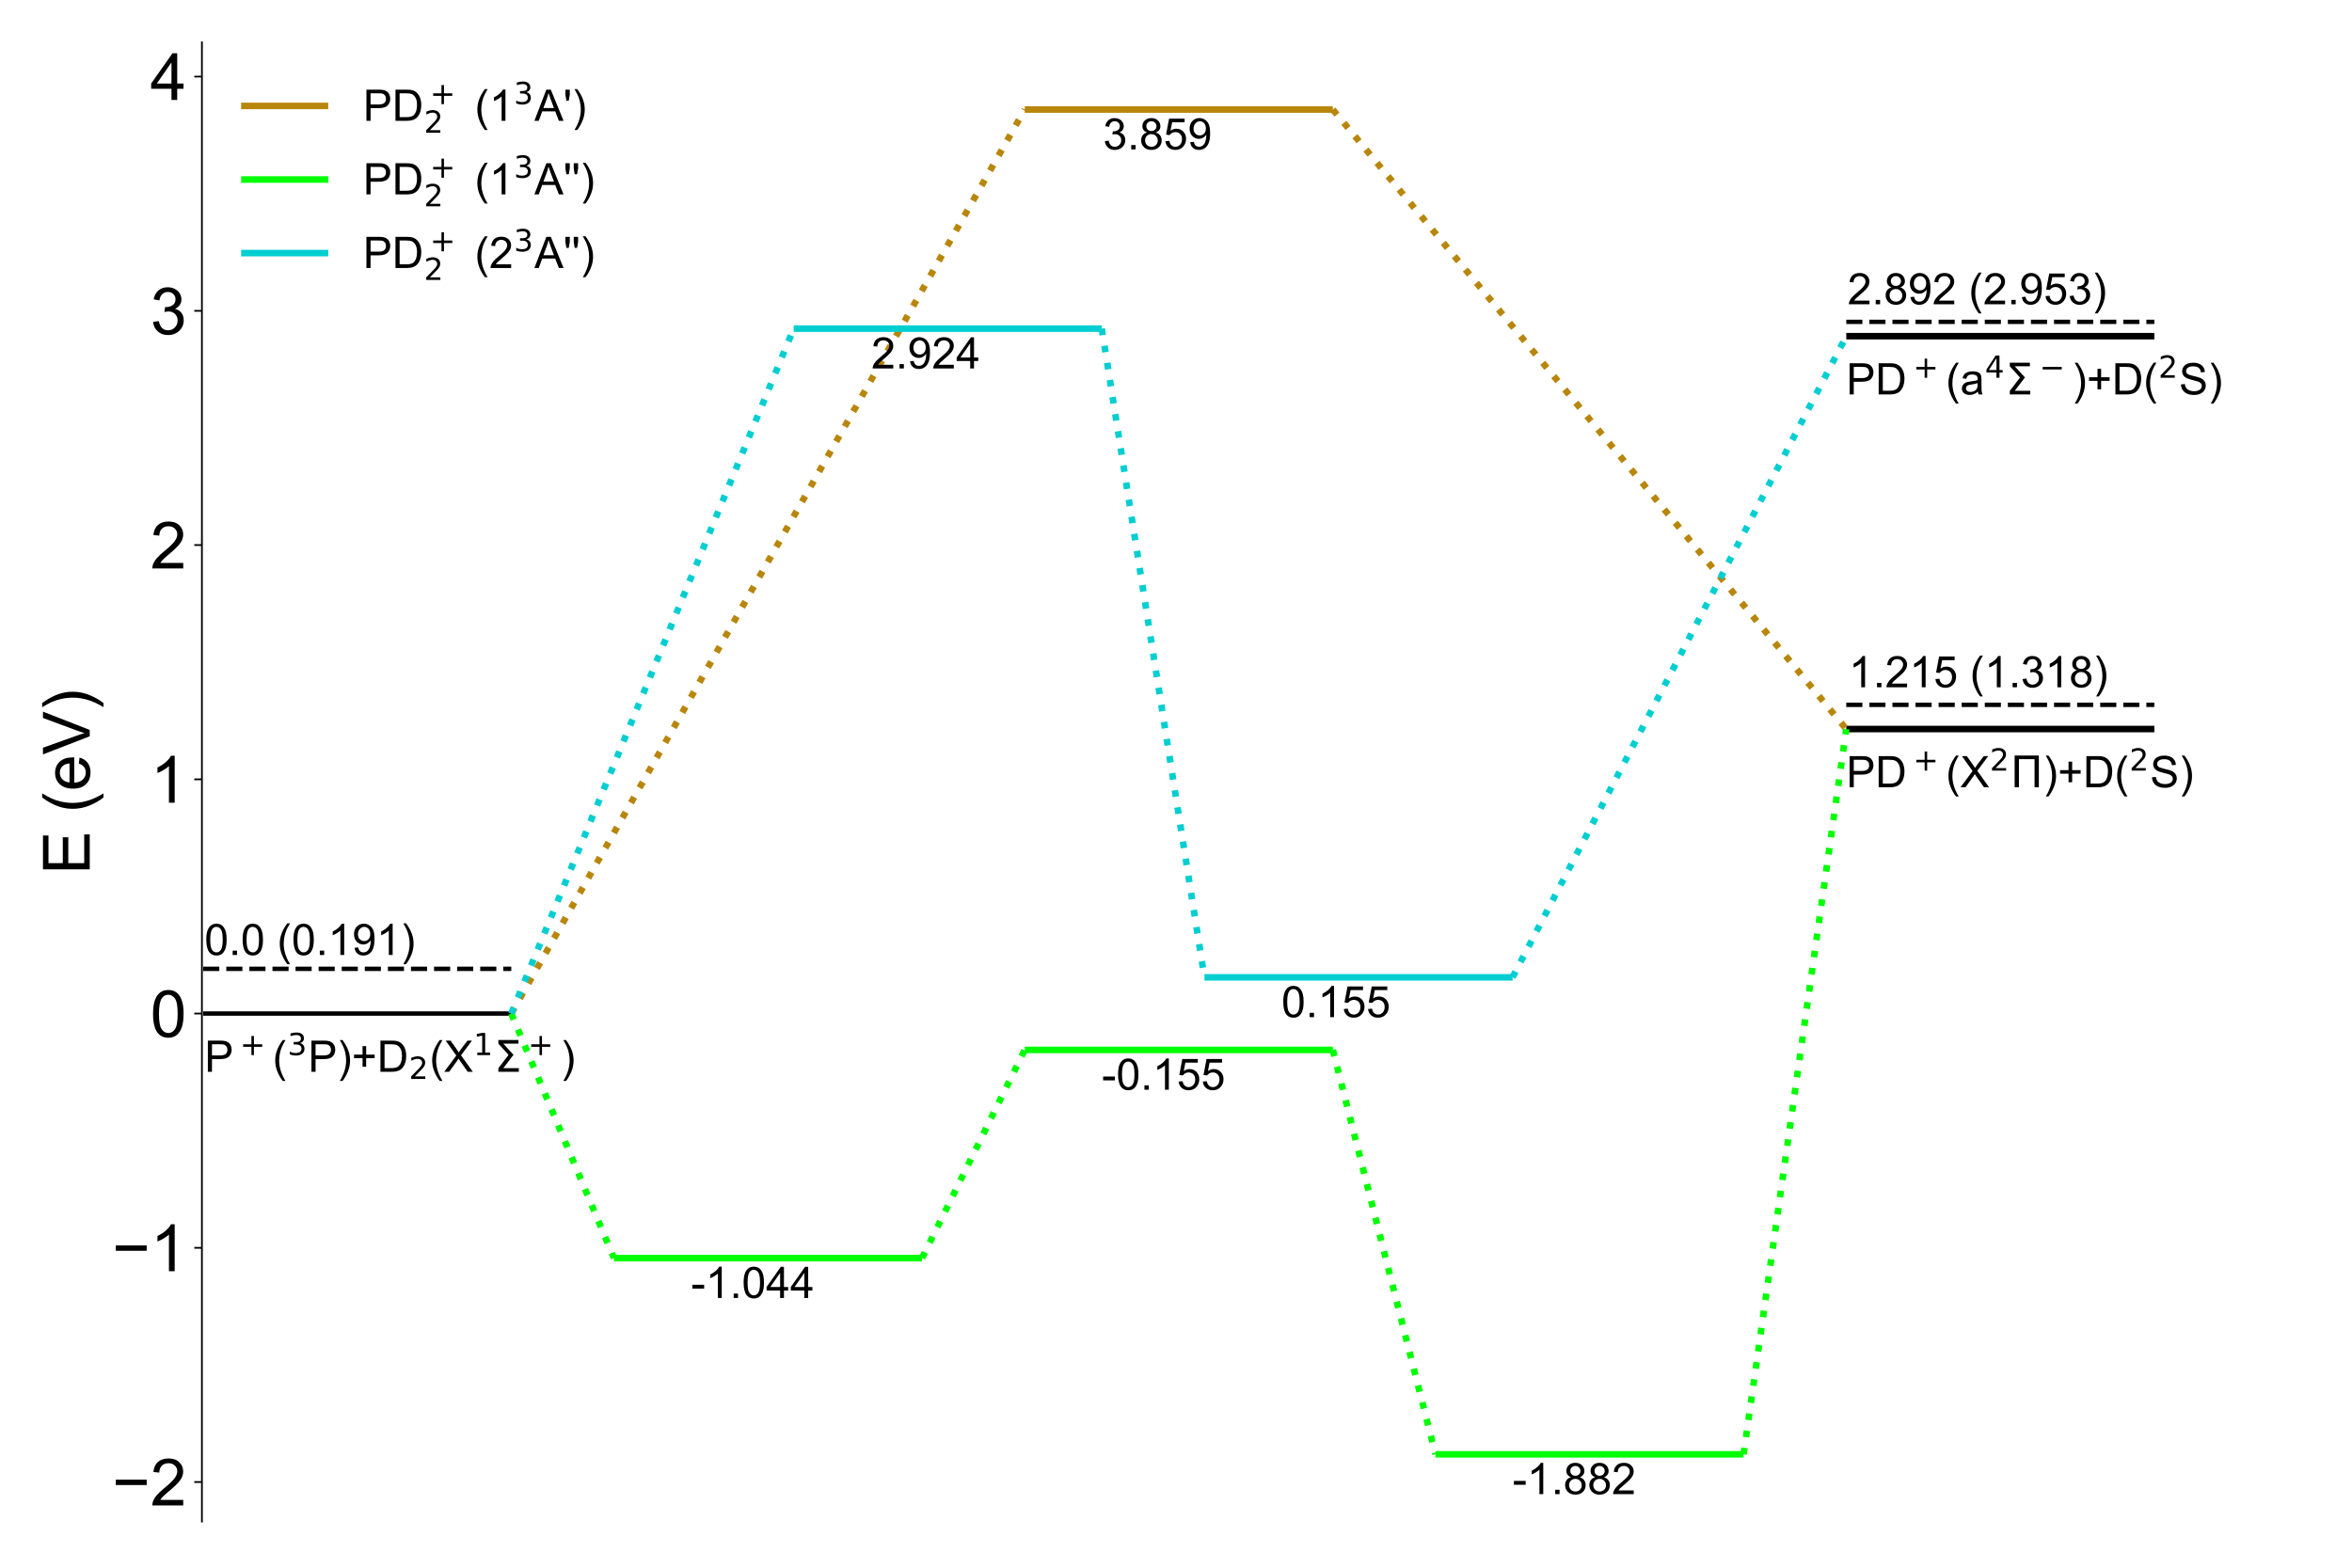
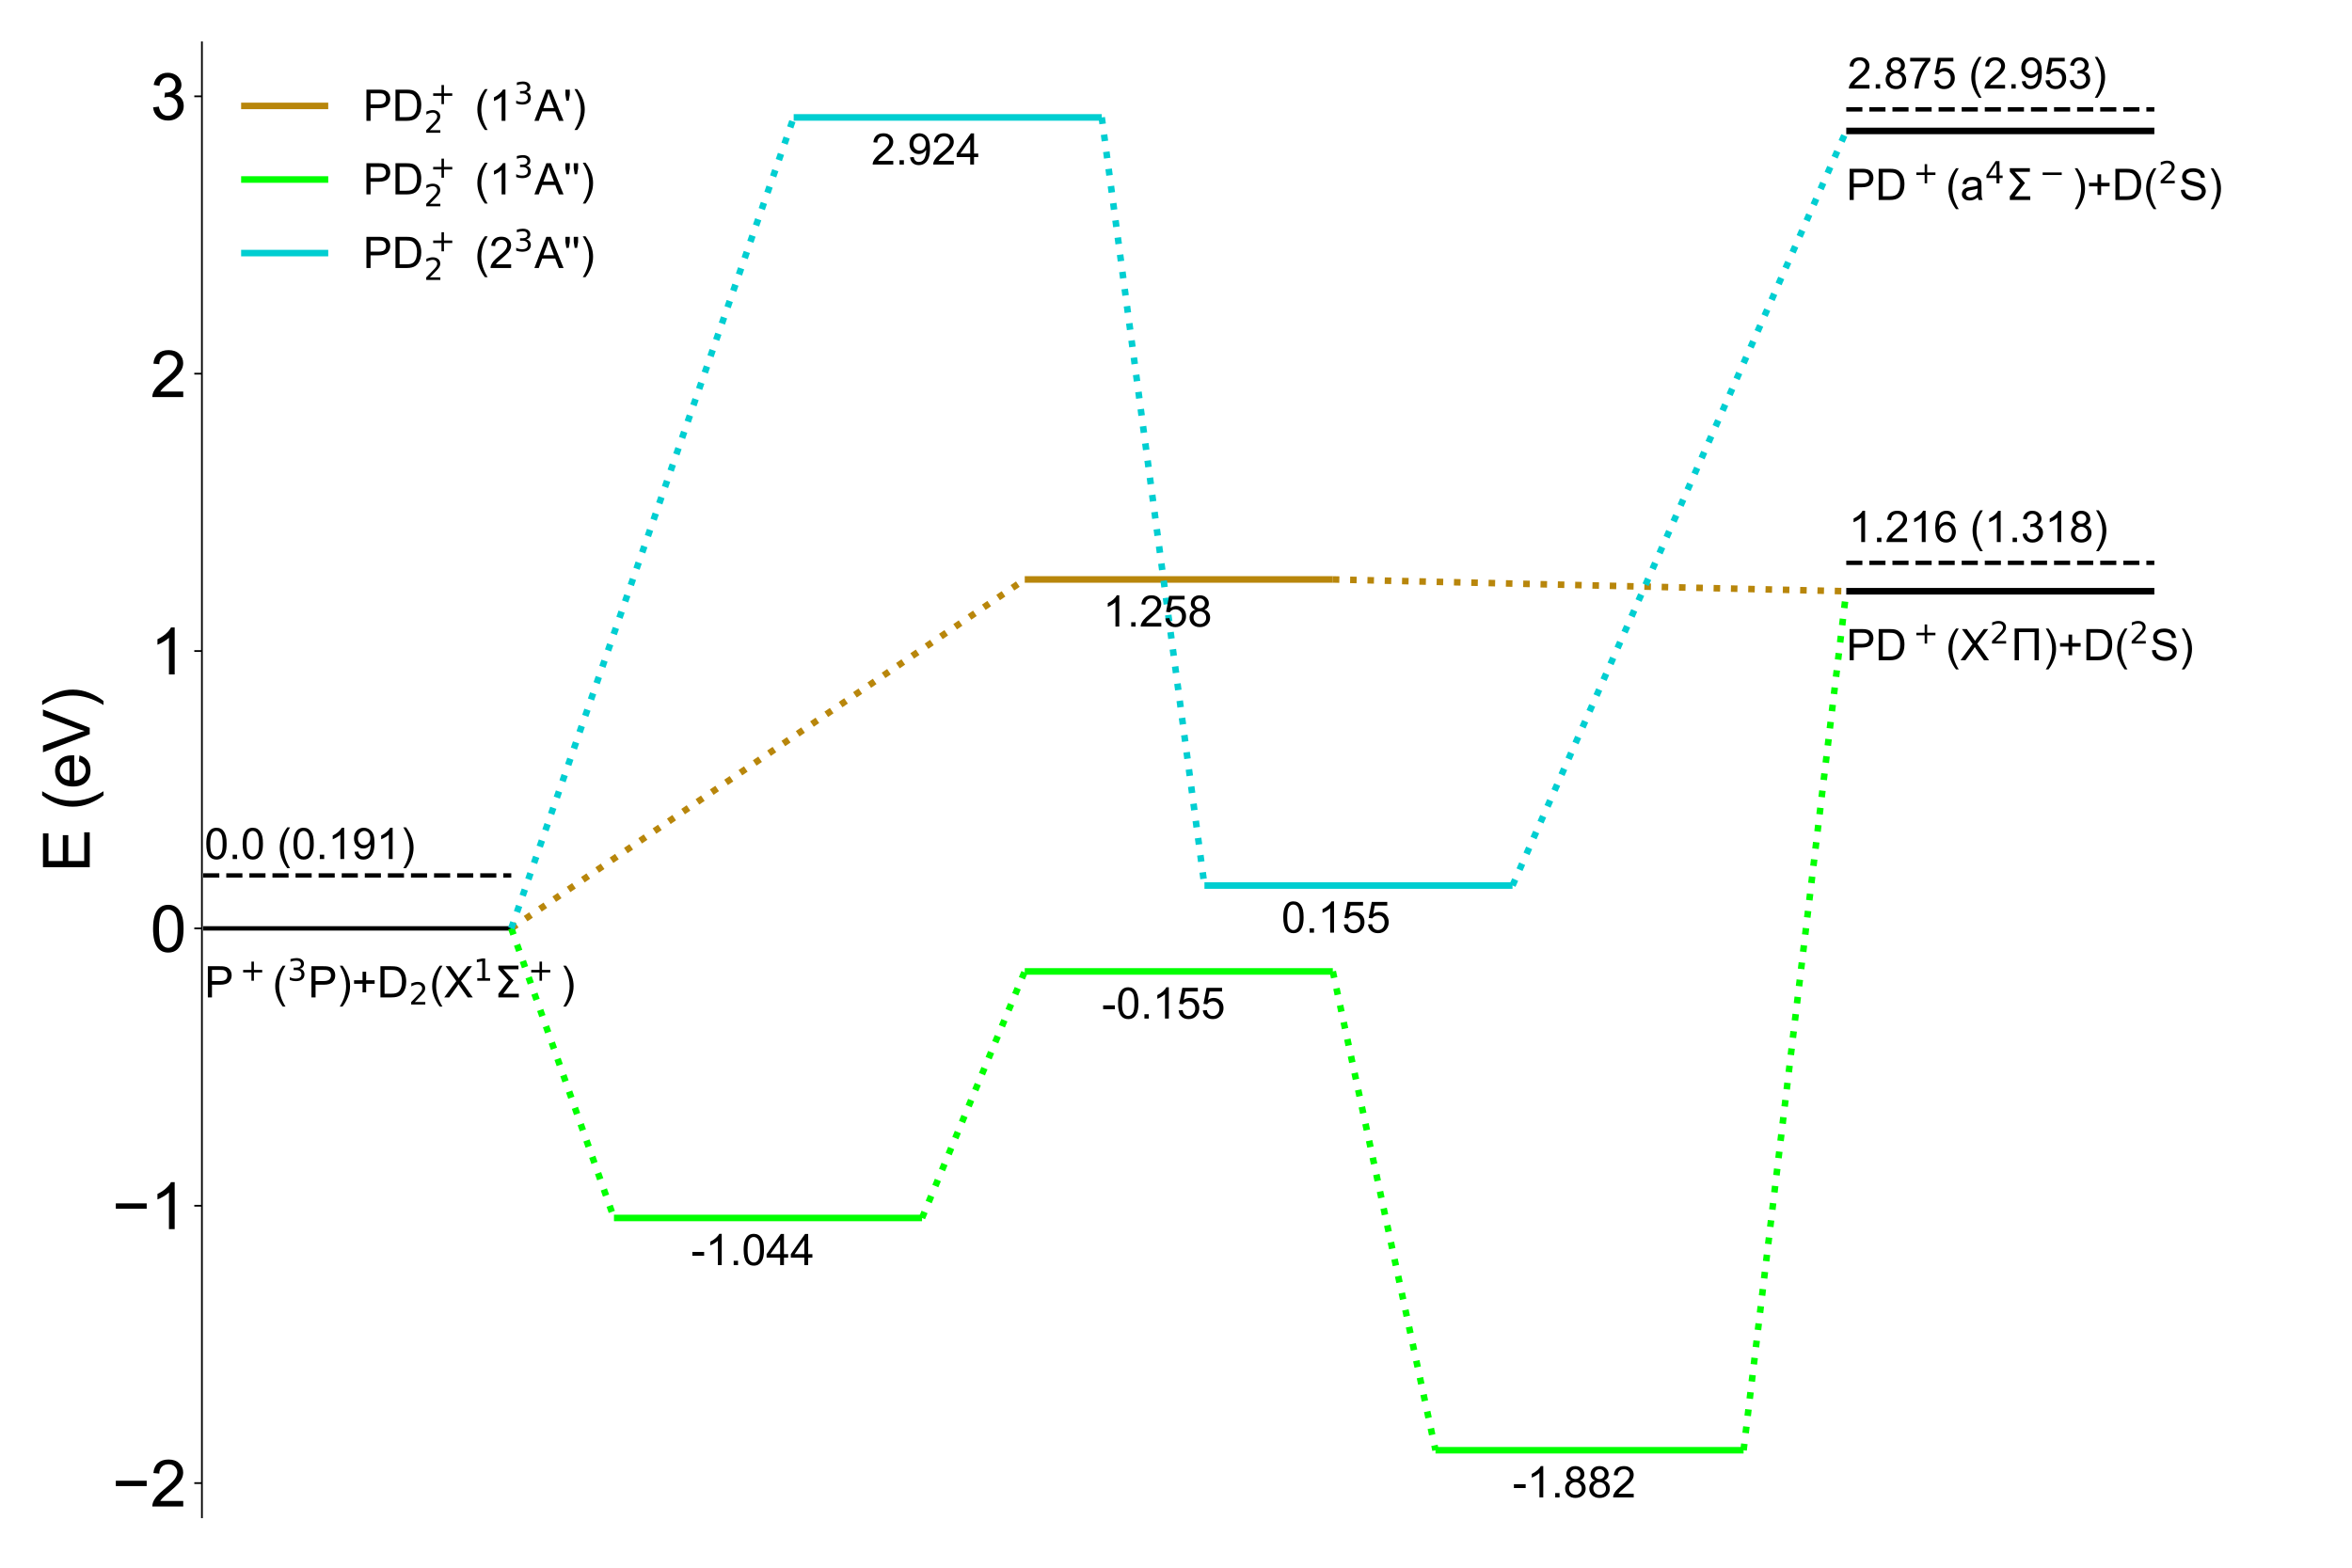
<svg xmlns="http://www.w3.org/2000/svg" xmlns:xlink="http://www.w3.org/1999/xlink" width="1080pt" height="720pt" viewBox="0 0 1080 720" version="1.1">
  <defs>
    <style type="text/css">*{stroke-linejoin: round; stroke-linecap: butt}</style>
  </defs>
  <g id="figure_1">
    <g id="patch_1">
      <path d="M 0 720  L 1080 720  L 1080 0  L 0 0  L 0 720  z " style="fill: none" />
    </g>
    <g id="axes_1">
      <g id="patch_2">
-         <path d="M 92.72 698.807  L 1060.56 698.807  L 1060.56 19.44  L 92.72 19.44  L 92.72 698.807  z " style="fill: none" />
+         <path d="M 92.72 696.858  L 1060.56 696.858  L 1060.56 19.44  L 92.72 19.44  L 92.72 696.858  z " style="fill: none" />
      </g>
      <g id="matplotlib.axis_1" />
      <g id="matplotlib.axis_2">
        <g id="ytick_1">
          <g id="line2d_1">
            <defs>
-               <path id="md40bbd5e1f" d="M 0 0  L -3.5 0  " style="stroke: #000000; stroke-width: 0.8" />
+               <path id="m31fb24193c" d="M 0 0  L -3.5 0  " style="stroke: #000000; stroke-width: 0.8" />
            </defs>
            <g>
-               <use xlink:href="#md40bbd5e1f" x="92.72" y="680.662" style="stroke: #000000; stroke-width: 0.8" />
+               <use xlink:href="#m31fb24193c" x="92.72" y="681.147" style="stroke: #000000; stroke-width: 0.8" />
            </g>
          </g>
          <g id="text_1">
-             <g transform="translate(51.51531 691.3992) scale(0.3 -0.3)">
+             <g transform="translate(51.51531 691.8835) scale(0.3 -0.3)">
              <defs>
                <path id="ArialMT-2212" d="M 3381 1997  L 356 1997  L 356 2522  L 3381 2522  L 3381 1997  z " transform="scale(0.015625)" />
                <path id="ArialMT-32" d="M 3222 541  L 3222 0  L 194 0  Q 188 203 259 391  Q 375 700 629 1000  Q 884 1300 1366 1694  Q 2113 2306 2375 2664  Q 2638 3022 2638 3341  Q 2638 3675 2398 3904  Q 2159 4134 1775 4134  Q 1369 4134 1125 3890  Q 881 3647 878 3216  L 300 3275  Q 359 3922 746 4261  Q 1134 4600 1788 4600  Q 2447 4600 2831 4234  Q 3216 3869 3216 3328  Q 3216 3053 3103 2787  Q 2991 2522 2730 2228  Q 2469 1934 1863 1422  Q 1356 997 1212 845  Q 1069 694 975 541  L 3222 541  z " transform="scale(0.015625)" />
              </defs>
              <use xlink:href="#ArialMT-2212" />
              <use xlink:href="#ArialMT-32" transform="translate(58.39844 0)" />
            </g>
          </g>
        </g>
        <g id="ytick_2">
          <g id="line2d_2">
            <g>
-               <use xlink:href="#md40bbd5e1f" x="92.72" y="573.082" style="stroke: #000000; stroke-width: 0.8" />
+               <use xlink:href="#m31fb24193c" x="92.72" y="553.766" style="stroke: #000000; stroke-width: 0.8" />
            </g>
          </g>
          <g id="text_2">
-             <g transform="translate(51.51531 583.8185) scale(0.3 -0.3)">
+             <g transform="translate(51.51531 564.5031) scale(0.3 -0.3)">
              <defs>
                <path id="ArialMT-31" d="M 2384 0  L 1822 0  L 1822 3584  Q 1619 3391 1289 3197  Q 959 3003 697 2906  L 697 3450  Q 1169 3672 1522 3987  Q 1875 4303 2022 4600  L 2384 4600  L 2384 0  z " transform="scale(0.015625)" />
              </defs>
              <use xlink:href="#ArialMT-2212" />
              <use xlink:href="#ArialMT-31" transform="translate(58.39844 0)" />
            </g>
          </g>
        </g>
        <g id="ytick_3">
          <g id="line2d_3">
            <g>
-               <use xlink:href="#md40bbd5e1f" x="92.72" y="465.501" style="stroke: #000000; stroke-width: 0.8" />
+               <use xlink:href="#m31fb24193c" x="92.72" y="426.386" style="stroke: #000000; stroke-width: 0.8" />
            </g>
          </g>
          <g id="text_3">
-             <g transform="translate(69.03719 476.2377) scale(0.3 -0.3)">
+             <g transform="translate(69.03719 437.1227) scale(0.3 -0.3)">
              <defs>
                <path id="ArialMT-30" d="M 266 2259  Q 266 3072 433 3567  Q 600 4063 929 4331  Q 1259 4600 1759 4600  Q 2128 4600 2406 4451  Q 2684 4303 2865 4023  Q 3047 3744 3150 3342  Q 3253 2941 3253 2259  Q 3253 1453 3087 958  Q 2922 463 2592 192  Q 2263 -78 1759 -78  Q 1097 -78 719 397  Q 266 969 266 2259  z M 844 2259  Q 844 1131 1108 757  Q 1372 384 1759 384  Q 2147 384 2411 759  Q 2675 1134 2675 2259  Q 2675 3391 2411 3762  Q 2147 4134 1753 4134  Q 1366 4134 1134 3806  Q 844 3388 844 2259  z " transform="scale(0.015625)" />
              </defs>
              <use xlink:href="#ArialMT-30" />
            </g>
          </g>
        </g>
        <g id="ytick_4">
          <g id="line2d_4">
            <g>
-               <use xlink:href="#md40bbd5e1f" x="92.72" y="357.92" style="stroke: #000000; stroke-width: 0.8" />
+               <use xlink:href="#m31fb24193c" x="92.72" y="299.006" style="stroke: #000000; stroke-width: 0.8" />
            </g>
          </g>
          <g id="text_4">
-             <g transform="translate(69.03719 368.657) scale(0.3 -0.3)">
+             <g transform="translate(69.03719 309.7424) scale(0.3 -0.3)">
              <use xlink:href="#ArialMT-31" />
            </g>
          </g>
        </g>
        <g id="ytick_5">
          <g id="line2d_5">
            <g>
-               <use xlink:href="#md40bbd5e1f" x="92.72" y="250.34" style="stroke: #000000; stroke-width: 0.8" />
+               <use xlink:href="#m31fb24193c" x="92.72" y="171.625" style="stroke: #000000; stroke-width: 0.8" />
            </g>
          </g>
          <g id="text_5">
-             <g transform="translate(69.03719 261.0763) scale(0.3 -0.3)">
+             <g transform="translate(69.03719 182.362) scale(0.3 -0.3)">
              <use xlink:href="#ArialMT-32" />
            </g>
          </g>
        </g>
        <g id="ytick_6">
          <g id="line2d_6">
            <g>
-               <use xlink:href="#md40bbd5e1f" x="92.72" y="142.759" style="stroke: #000000; stroke-width: 0.8" />
+               <use xlink:href="#m31fb24193c" x="92.72" y="44.245" style="stroke: #000000; stroke-width: 0.8" />
            </g>
          </g>
          <g id="text_6">
-             <g transform="translate(69.03719 153.4955) scale(0.3 -0.3)">
+             <g transform="translate(69.03719 54.98158) scale(0.3 -0.3)">
              <defs>
                <path id="ArialMT-33" d="M 269 1209  L 831 1284  Q 928 806 1161 595  Q 1394 384 1728 384  Q 2125 384 2398 659  Q 2672 934 2672 1341  Q 2672 1728 2419 1979  Q 2166 2231 1775 2231  Q 1616 2231 1378 2169  L 1441 2663  Q 1497 2656 1531 2656  Q 1891 2656 2178 2843  Q 2466 3031 2466 3422  Q 2466 3731 2256 3934  Q 2047 4138 1716 4138  Q 1388 4138 1169 3931  Q 950 3725 888 3313  L 325 3413  Q 428 3978 793 4289  Q 1159 4600 1703 4600  Q 2078 4600 2393 4439  Q 2709 4278 2876 4000  Q 3044 3722 3044 3409  Q 3044 3113 2884 2869  Q 2725 2625 2413 2481  Q 2819 2388 3044 2092  Q 3269 1797 3269 1353  Q 3269 753 2831 336  Q 2394 -81 1725 -81  Q 1122 -81 723 278  Q 325 638 269 1209  z " transform="scale(0.015625)" />
              </defs>
              <use xlink:href="#ArialMT-33" />
            </g>
          </g>
        </g>
-         <g id="ytick_7">
-           <g id="line2d_7">
-             <g>
-               <use xlink:href="#md40bbd5e1f" x="92.72" y="35.178" style="stroke: #000000; stroke-width: 0.8" />
-             </g>
-           </g>
-           <g id="text_7">
-             <g transform="translate(69.03719 45.91482) scale(0.3 -0.3)">
-               <defs>
-                 <path id="ArialMT-34" d="M 2069 0  L 2069 1097  L 81 1097  L 81 1613  L 2172 4581  L 2631 4581  L 2631 1613  L 3250 1613  L 3250 1097  L 2631 1097  L 2631 0  L 2069 0  z M 2069 1613  L 2069 3678  L 634 1613  L 2069 1613  z " transform="scale(0.015625)" />
-               </defs>
-               <use xlink:href="#ArialMT-34" />
-             </g>
-           </g>
-         </g>
-         <g id="text_8">
-           <g transform="translate(41.20125 401.6319) rotate(-90) scale(0.3 -0.3)">
+         <g id="text_7">
+           <g transform="translate(41.20125 400.6578) rotate(-90) scale(0.3 -0.3)">
            <defs>
              <path id="ArialMT-45" d="M 506 0  L 506 4581  L 3819 4581  L 3819 4041  L 1113 4041  L 1113 2638  L 3647 2638  L 3647 2100  L 1113 2100  L 1113 541  L 3925 541  L 3925 0  L 506 0  z " transform="scale(0.015625)" />
              <path id="ArialMT-20" transform="scale(0.015625)" />
              <path id="ArialMT-28" d="M 1497 -1347  Q 1031 -759 709 28  Q 388 816 388 1659  Q 388 2403 628 3084  Q 909 3875 1497 4659  L 1900 4659  Q 1522 4009 1400 3731  Q 1209 3300 1100 2831  Q 966 2247 966 1656  Q 966 153 1900 -1347  L 1497 -1347  z " transform="scale(0.015625)" />
              <path id="ArialMT-65" d="M 2694 1069  L 3275 997  Q 3138 488 2766 206  Q 2394 -75 1816 -75  Q 1088 -75 661 373  Q 234 822 234 1631  Q 234 2469 665 2931  Q 1097 3394 1784 3394  Q 2450 3394 2872 2941  Q 3294 2488 3294 1666  Q 3294 1616 3291 1516  L 816 1516  Q 847 969 1125 678  Q 1403 388 1819 388  Q 2128 388 2347 550  Q 2566 713 2694 1069  z M 847 1978  L 2700 1978  Q 2663 2397 2488 2606  Q 2219 2931 1791 2931  Q 1403 2931 1139 2672  Q 875 2413 847 1978  z " transform="scale(0.015625)" />
              <path id="ArialMT-56" d="M 1803 0  L 28 4581  L 684 4581  L 1875 1253  Q 2019 853 2116 503  Q 2222 878 2363 1253  L 3600 4581  L 4219 4581  L 2425 0  L 1803 0  z " transform="scale(0.015625)" />
              <path id="ArialMT-29" d="M 791 -1347  L 388 -1347  Q 1322 153 1322 1656  Q 1322 2244 1188 2822  Q 1081 3291 891 3722  Q 769 4003 388 4659  L 791 4659  Q 1378 3875 1659 3084  Q 1900 2403 1900 1659  Q 1900 816 1576 28  Q 1253 -759 791 -1347  z " transform="scale(0.015625)" />
            </defs>
            <use xlink:href="#ArialMT-45" />
            <use xlink:href="#ArialMT-20" transform="translate(66.69922 0)" />
            <use xlink:href="#ArialMT-28" transform="translate(94.48242 0)" />
            <use xlink:href="#ArialMT-65" transform="translate(127.7832 0)" />
            <use xlink:href="#ArialMT-56" transform="translate(183.3984 0)" />
            <use xlink:href="#ArialMT-29" transform="translate(250.0977 0)" />
          </g>
        </g>
      </g>
      <g id="LineCollection_1">
-         <path d="M 93.309 465.501  L 234.772 465.501  " clip-path="url(#pf7d9a77273)" style="fill: none; stroke: #000000; stroke-width: 2" />
+         <path d="M 93.309 426.386  L 234.772 426.386  " clip-path="url(#p16802ec25e)" style="fill: none; stroke: #000000; stroke-width: 2" />
      </g>
      <g id="LineCollection_2">
-         <path d="M 847.777 334.838  L 989.239 334.838  " clip-path="url(#pf7d9a77273)" style="fill: none; stroke: #000000; stroke-width: 3" />
+         <path d="M 847.777 271.54  L 989.239 271.54  " clip-path="url(#p16802ec25e)" style="fill: none; stroke: #000000; stroke-width: 3" />
      </g>
      <g id="LineCollection_3">
-         <path d="M 847.777 154.407  L 989.239 154.407  " clip-path="url(#pf7d9a77273)" style="fill: none; stroke: #000000; stroke-width: 3" />
+         <path d="M 847.777 60.144  L 989.239 60.144  " clip-path="url(#p16802ec25e)" style="fill: none; stroke: #000000; stroke-width: 3" />
      </g>
      <g id="LineCollection_4">
-         <path d="M 470.543 50.32  L 612.006 50.32  " clip-path="url(#pf7d9a77273)" style="fill: none; stroke: #b8860b; stroke-width: 3" />
+         <path d="M 470.543 266.125  L 612.006 266.125  " clip-path="url(#p16802ec25e)" style="fill: none; stroke: #b8860b; stroke-width: 3" />
+       </g>
+       <g id="line2d_7">
+         <path d="M 234.772 426.386  L 470.543 266.125  " clip-path="url(#p16802ec25e)" style="fill: none; stroke-dasharray: 3,4.95; stroke-dashoffset: 0; stroke: #b8860b; stroke-width: 3" />
      </g>
      <g id="line2d_8">
-         <path d="M 234.772 465.501  L 470.543 50.32  " clip-path="url(#pf7d9a77273)" style="fill: none; stroke-dasharray: 3,4.95; stroke-dashoffset: 0; stroke: #b8860b; stroke-width: 3" />
+         <path d="M 612.006 266.125  L 847.777 271.54  " clip-path="url(#p16802ec25e)" style="fill: none; stroke-dasharray: 3,4.95; stroke-dashoffset: 0; stroke: #b8860b; stroke-width: 3" />
+       </g>
+       <g id="LineCollection_5">
+         <path d="M 281.926 559.39  L 423.389 559.39  " clip-path="url(#p16802ec25e)" style="fill: none; stroke: #00ff00; stroke-width: 3" />
+       </g>
+       <g id="LineCollection_6">
+         <path d="M 470.543 446.153  L 612.006 446.153  " clip-path="url(#p16802ec25e)" style="fill: none; stroke: #00ff00; stroke-width: 3" />
+       </g>
+       <g id="LineCollection_7">
+         <path d="M 659.16 666.067  L 800.622 666.067  " clip-path="url(#p16802ec25e)" style="fill: none; stroke: #00ff00; stroke-width: 3" />
      </g>
      <g id="line2d_9">
-         <path d="M 612.006 50.32  L 847.777 334.838  " clip-path="url(#pf7d9a77273)" style="fill: none; stroke-dasharray: 3,4.95; stroke-dashoffset: 0; stroke: #b8860b; stroke-width: 3" />
-       </g>
-       <g id="LineCollection_5">
-         <path d="M 281.926 577.831  L 423.389 577.831  " clip-path="url(#pf7d9a77273)" style="fill: none; stroke: #00ff00; stroke-width: 3" />
-       </g>
-       <g id="LineCollection_6">
-         <path d="M 470.543 482.197  L 612.006 482.197  " clip-path="url(#pf7d9a77273)" style="fill: none; stroke: #00ff00; stroke-width: 3" />
-       </g>
-       <g id="LineCollection_7">
-         <path d="M 659.16 667.926  L 800.622 667.926  " clip-path="url(#pf7d9a77273)" style="fill: none; stroke: #00ff00; stroke-width: 3" />
+         <path d="M 234.772 426.386  L 281.926 559.39  " clip-path="url(#p16802ec25e)" style="fill: none; stroke-dasharray: 3,4.95; stroke-dashoffset: 0; stroke: #00ff00; stroke-width: 3" />
      </g>
      <g id="line2d_10">
-         <path d="M 234.772 465.501  L 281.926 577.831  " clip-path="url(#pf7d9a77273)" style="fill: none; stroke-dasharray: 3,4.95; stroke-dashoffset: 0; stroke: #00ff00; stroke-width: 3" />
+         <path d="M 423.389 559.39  L 470.543 446.153  " clip-path="url(#p16802ec25e)" style="fill: none; stroke-dasharray: 3,4.95; stroke-dashoffset: 0; stroke: #00ff00; stroke-width: 3" />
      </g>
      <g id="line2d_11">
-         <path d="M 423.389 577.831  L 470.543 482.197  " clip-path="url(#pf7d9a77273)" style="fill: none; stroke-dasharray: 3,4.95; stroke-dashoffset: 0; stroke: #00ff00; stroke-width: 3" />
+         <path d="M 612.006 446.153  L 659.16 666.067  " clip-path="url(#p16802ec25e)" style="fill: none; stroke-dasharray: 3,4.95; stroke-dashoffset: 0; stroke: #00ff00; stroke-width: 3" />
      </g>
      <g id="line2d_12">
-         <path d="M 612.006 482.197  L 659.16 667.926  " clip-path="url(#pf7d9a77273)" style="fill: none; stroke-dasharray: 3,4.95; stroke-dashoffset: 0; stroke: #00ff00; stroke-width: 3" />
+         <path d="M 800.622 666.067  L 847.777 271.54  " clip-path="url(#p16802ec25e)" style="fill: none; stroke-dasharray: 3,4.95; stroke-dashoffset: 0; stroke: #00ff00; stroke-width: 3" />
+       </g>
+       <g id="LineCollection_8">
+         <path d="M 364.446 53.929  L 505.909 53.929  " clip-path="url(#p16802ec25e)" style="fill: none; stroke: #00ced1; stroke-width: 3" />
+       </g>
+       <g id="LineCollection_9">
+         <path d="M 553.063 406.697  L 694.526 406.697  " clip-path="url(#p16802ec25e)" style="fill: none; stroke: #00ced1; stroke-width: 3" />
      </g>
      <g id="line2d_13">
-         <path d="M 800.622 667.926  L 847.777 334.838  " clip-path="url(#pf7d9a77273)" style="fill: none; stroke-dasharray: 3,4.95; stroke-dashoffset: 0; stroke: #00ff00; stroke-width: 3" />
-       </g>
-       <g id="LineCollection_8">
-         <path d="M 364.446 150.939  L 505.909 150.939  " clip-path="url(#pf7d9a77273)" style="fill: none; stroke: #00ced1; stroke-width: 3" />
-       </g>
-       <g id="LineCollection_9">
-         <path d="M 553.063 448.874  L 694.526 448.874  " clip-path="url(#pf7d9a77273)" style="fill: none; stroke: #00ced1; stroke-width: 3" />
+         <path d="M 234.772 426.386  L 364.446 53.929  " clip-path="url(#p16802ec25e)" style="fill: none; stroke-dasharray: 3,4.95; stroke-dashoffset: 0; stroke: #00ced1; stroke-width: 3" />
      </g>
      <g id="line2d_14">
-         <path d="M 234.772 465.501  L 364.446 150.939  " clip-path="url(#pf7d9a77273)" style="fill: none; stroke-dasharray: 3,4.95; stroke-dashoffset: 0; stroke: #00ced1; stroke-width: 3" />
+         <path d="M 505.909 53.929  L 553.063 406.697  " clip-path="url(#p16802ec25e)" style="fill: none; stroke-dasharray: 3,4.95; stroke-dashoffset: 0; stroke: #00ced1; stroke-width: 3" />
      </g>
      <g id="line2d_15">
-         <path d="M 505.909 150.939  L 553.063 448.874  " clip-path="url(#pf7d9a77273)" style="fill: none; stroke-dasharray: 3,4.95; stroke-dashoffset: 0; stroke: #00ced1; stroke-width: 3" />
-       </g>
-       <g id="line2d_16">
-         <path d="M 694.526 448.874  L 847.777 154.407  " clip-path="url(#pf7d9a77273)" style="fill: none; stroke-dasharray: 3,4.95; stroke-dashoffset: 0; stroke: #00ced1; stroke-width: 3" />
+         <path d="M 694.526 406.697  L 847.777 60.144  " clip-path="url(#p16802ec25e)" style="fill: none; stroke-dasharray: 3,4.95; stroke-dashoffset: 0; stroke: #00ced1; stroke-width: 3" />
      </g>
      <g id="LineCollection_10">
-         <path d="M 93.309 444.953  L 234.772 444.953  " clip-path="url(#pf7d9a77273)" style="fill: none; stroke-dasharray: 7.4,3.2; stroke-dashoffset: 0; stroke: #000000; stroke-width: 2" />
+         <path d="M 93.309 402.056  L 234.772 402.056  " clip-path="url(#p16802ec25e)" style="fill: none; stroke-dasharray: 7.4,3.2; stroke-dashoffset: 0; stroke: #000000; stroke-width: 2" />
      </g>
      <g id="LineCollection_11">
-         <path d="M 847.777 323.71  L 989.239 323.71  " clip-path="url(#pf7d9a77273)" style="fill: none; stroke-dasharray: 7.4,3.2; stroke-dashoffset: 0; stroke: #000000; stroke-width: 2" />
+         <path d="M 847.777 258.499  L 989.239 258.499  " clip-path="url(#p16802ec25e)" style="fill: none; stroke-dasharray: 7.4,3.2; stroke-dashoffset: 0; stroke: #000000; stroke-width: 2" />
      </g>
      <g id="LineCollection_12">
-         <path d="M 847.777 147.815  L 989.239 147.815  " clip-path="url(#pf7d9a77273)" style="fill: none; stroke-dasharray: 7.4,3.2; stroke-dashoffset: 0; stroke: #000000; stroke-width: 2" />
+         <path d="M 847.777 50.232  L 989.239 50.232  " clip-path="url(#p16802ec25e)" style="fill: none; stroke-dasharray: 7.4,3.2; stroke-dashoffset: 0; stroke: #000000; stroke-width: 2" />
      </g>
      <g id="patch_3">
-         <path d="M 92.72 698.807  L 92.72 19.44  " style="fill: none; stroke: #000000; stroke-width: 0.8; stroke-linejoin: miter; stroke-linecap: square" />
-       </g>
-       <g id="text_9">
-         <g transform="translate(93.89885 492.3962) scale(0.2 -0.2)">
+         <path d="M 92.72 696.858  L 92.72 19.44  " style="fill: none; stroke: #000000; stroke-width: 0.8; stroke-linejoin: miter; stroke-linecap: square" />
+       </g>
+       <g id="text_8">
+         <g transform="translate(93.89885 458.2311) scale(0.2 -0.2)">
          <defs>
            <path id="ArialMT-50" d="M 494 0  L 494 4581  L 2222 4581  Q 2678 4581 2919 4538  Q 3256 4481 3484 4323  Q 3713 4166 3852 3881  Q 3991 3597 3991 3256  Q 3991 2672 3619 2267  Q 3247 1863 2275 1863  L 1100 1863  L 1100 0  L 494 0  z M 1100 2403  L 2284 2403  Q 2872 2403 3119 2622  Q 3366 2841 3366 3238  Q 3366 3525 3220 3729  Q 3075 3934 2838 4000  Q 2684 4041 2272 4041  L 1100 4041  L 1100 2403  z " transform="scale(0.015625)" />
            <path id="DejaVuSans-2b" d="M 2944 4013  L 2944 2272  L 4684 2272  L 4684 1741  L 2944 1741  L 2944 0  L 2419 0  L 2419 1741  L 678 1741  L 678 2272  L 2419 2272  L 2419 4013  L 2944 4013  z " transform="scale(0.015625)" />
            <path id="DejaVuSans-33" d="M 2597 2516  Q 3050 2419 3304 2112  Q 3559 1806 3559 1356  Q 3559 666 3084 287  Q 2609 -91 1734 -91  Q 1441 -91 1130 -33  Q 819 25 488 141  L 488 750  Q 750 597 1062 519  Q 1375 441 1716 441  Q 2309 441 2620 675  Q 2931 909 2931 1356  Q 2931 1769 2642 2001  Q 2353 2234 1838 2234  L 1294 2234  L 1294 2753  L 1863 2753  Q 2328 2753 2575 2939  Q 2822 3125 2822 3475  Q 2822 3834 2567 4026  Q 2313 4219 1838 4219  Q 1578 4219 1281 4162  Q 984 4106 628 3988  L 628 4550  Q 988 4650 1302 4700  Q 1616 4750 1894 4750  Q 2613 4750 3031 4423  Q 3450 4097 3450 3541  Q 3450 3153 3228 2886  Q 3006 2619 2597 2516  z " transform="scale(0.015625)" />
            <path id="ArialMT-2b" d="M 1603 741  L 1603 1997  L 356 1997  L 356 2522  L 1603 2522  L 1603 3769  L 2134 3769  L 2134 2522  L 3381 2522  L 3381 1997  L 2134 1997  L 2134 741  L 1603 741  z " transform="scale(0.015625)" />
            <path id="ArialMT-44" d="M 494 0  L 494 4581  L 2072 4581  Q 2606 4581 2888 4516  Q 3281 4425 3559 4188  Q 3922 3881 4101 3404  Q 4281 2928 4281 2316  Q 4281 1794 4159 1391  Q 4038 988 3847 723  Q 3656 459 3429 307  Q 3203 156 2883 78  Q 2563 0 2147 0  L 494 0  z M 1100 541  L 2078 541  Q 2531 541 2789 625  Q 3047 709 3200 863  Q 3416 1078 3536 1442  Q 3656 1806 3656 2325  Q 3656 3044 3420 3430  Q 3184 3816 2847 3947  Q 2603 4041 2063 4041  L 1100 4041  L 1100 541  z " transform="scale(0.015625)" />
            <path id="DejaVuSans-32" d="M 1228 531  L 3431 531  L 3431 0  L 469 0  L 469 531  Q 828 903 1448 1529  Q 2069 2156 2228 2338  Q 2531 2678 2651 2914  Q 2772 3150 2772 3378  Q 2772 3750 2511 3984  Q 2250 4219 1831 4219  Q 1534 4219 1204 4116  Q 875 4013 500 3803  L 500 4441  Q 881 4594 1212 4672  Q 1544 4750 1819 4750  Q 2544 4750 2975 4387  Q 3406 4025 3406 3419  Q 3406 3131 3298 2873  Q 3191 2616 2906 2266  Q 2828 2175 2409 1742  Q 1991 1309 1228 531  z " transform="scale(0.015625)" />
            <path id="ArialMT-58" d="M 28 0  L 1800 2388  L 238 4581  L 959 4581  L 1791 3406  Q 2050 3041 2159 2844  Q 2313 3094 2522 3366  L 3444 4581  L 4103 4581  L 2494 2422  L 4228 0  L 3478 0  L 2325 1634  Q 2228 1775 2125 1941  Q 1972 1691 1906 1597  L 756 0  L 28 0  z " transform="scale(0.015625)" />
            <path id="DejaVuSans-31" d="M 794 531  L 1825 531  L 1825 4091  L 703 3866  L 703 4441  L 1819 4666  L 2450 4666  L 2450 531  L 3481 531  L 3481 0  L 794 0  L 794 531  z " transform="scale(0.015625)" />
            <path id="DejaVuSans-3a3" d="M 1353 531  L 3634 531  L 3634 0  L 628 0  L 628 531  L 2125 2481  L 628 4134  L 628 4666  L 3578 4666  L 3578 4134  L 1353 4134  L 2850 2494  L 1353 531  z " transform="scale(0.015625)" />
          </defs>
          <use xlink:href="#ArialMT-50" transform="translate(0 0.765625)" />
          <use xlink:href="#DejaVuSans-2b" transform="translate(81.29394 39.04688) scale(0.7)" />
          <use xlink:href="#ArialMT-28" transform="translate(156.3184 0.765625)" />
          <use xlink:href="#DejaVuSans-33" transform="translate(190.5762 39.04688) scale(0.7)" />
          <use xlink:href="#ArialMT-50" transform="translate(237.8467 0.765625)" />
          <use xlink:href="#ArialMT-29" transform="translate(304.5459 0.765625)" />
          <use xlink:href="#ArialMT-2b" transform="translate(337.8467 0.765625)" />
          <use xlink:href="#ArialMT-44" transform="translate(396.2451 0.765625)" />
          <use xlink:href="#DejaVuSans-32" transform="translate(469.4189 -15.64062) scale(0.7)" />
          <use xlink:href="#ArialMT-28" transform="translate(516.6895 0.765625)" />
          <use xlink:href="#ArialMT-58" transform="translate(549.9902 0.765625)" />
          <use xlink:href="#DejaVuSans-31" transform="translate(617.6465 39.04688) scale(0.7)" />
          <use xlink:href="#DejaVuSans-3a3" transform="translate(664.917 0.765625)" />
          <use xlink:href="#DejaVuSans-2b" transform="translate(742.6953 39.04688) scale(0.7)" />
          <use xlink:href="#ArialMT-29" transform="translate(817.7197 0.765625)" />
        </g>
      </g>
-       <g id="text_10">
-         <g transform="translate(847.7767 361.733) scale(0.2 -0.2)">
+       <g id="text_9">
+         <g transform="translate(847.7767 303.3856) scale(0.2 -0.2)">
          <defs>
            <path id="DejaVuSans-3a0" d="M 4184 4666  L 4184 0  L 3553 0  L 3553 4134  L 1259 4134  L 1259 0  L 628 0  L 628 4666  L 4184 4666  z " transform="scale(0.015625)" />
            <path id="ArialMT-53" d="M 288 1472  L 859 1522  Q 900 1178 1048 958  Q 1197 738 1509 602  Q 1822 466 2213 466  Q 2559 466 2825 569  Q 3091 672 3220 851  Q 3350 1031 3350 1244  Q 3350 1459 3225 1620  Q 3100 1781 2813 1891  Q 2628 1963 1997 2114  Q 1366 2266 1113 2400  Q 784 2572 623 2826  Q 463 3081 463 3397  Q 463 3744 659 4045  Q 856 4347 1234 4503  Q 1613 4659 2075 4659  Q 2584 4659 2973 4495  Q 3363 4331 3572 4012  Q 3781 3694 3797 3291  L 3216 3247  Q 3169 3681 2898 3903  Q 2628 4125 2100 4125  Q 1550 4125 1298 3923  Q 1047 3722 1047 3438  Q 1047 3191 1225 3031  Q 1400 2872 2139 2705  Q 2878 2538 3153 2413  Q 3553 2228 3743 1945  Q 3934 1663 3934 1294  Q 3934 928 3725 604  Q 3516 281 3123 101  Q 2731 -78 2241 -78  Q 1619 -78 1198 103  Q 778 284 539 648  Q 300 1013 288 1472  z " transform="scale(0.015625)" />
          </defs>
          <use xlink:href="#ArialMT-50" transform="translate(0 0.765625)" />
          <use xlink:href="#ArialMT-44" transform="translate(66.69922 0.765625)" />
          <use xlink:href="#DejaVuSans-2b" transform="translate(153.5107 39.04688) scale(0.7)" />
          <use xlink:href="#ArialMT-28" transform="translate(228.5352 0.765625)" />
          <use xlink:href="#ArialMT-58" transform="translate(261.8359 0.765625)" />
          <use xlink:href="#DejaVuSans-32" transform="translate(329.4922 39.04688) scale(0.7)" />
          <use xlink:href="#DejaVuSans-3a0" transform="translate(376.7627 0.765625)" />
          <use xlink:href="#ArialMT-29" transform="translate(451.958 0.765625)" />
          <use xlink:href="#ArialMT-2b" transform="translate(485.2588 0.765625)" />
          <use xlink:href="#ArialMT-44" transform="translate(543.6572 0.765625)" />
          <use xlink:href="#ArialMT-28" transform="translate(615.874 0.765625)" />
          <use xlink:href="#DejaVuSans-32" transform="translate(650.1318 39.04688) scale(0.7)" />
          <use xlink:href="#ArialMT-53" transform="translate(697.4023 0.765625)" />
          <use xlink:href="#ArialMT-29" transform="translate(764.1016 0.765625)" />
        </g>
      </g>
-       <g id="text_11">
-         <g transform="translate(847.7767 181.3017) scale(0.2 -0.2)">
+       <g id="text_10">
+         <g transform="translate(847.7767 91.98895) scale(0.2 -0.2)">
          <defs>
            <path id="ArialMT-61" d="M 2588 409  Q 2275 144 1986 34  Q 1697 -75 1366 -75  Q 819 -75 525 192  Q 231 459 231 875  Q 231 1119 342 1320  Q 453 1522 633 1644  Q 813 1766 1038 1828  Q 1203 1872 1538 1913  Q 2219 1994 2541 2106  Q 2544 2222 2544 2253  Q 2544 2597 2384 2738  Q 2169 2928 1744 2928  Q 1347 2928 1158 2789  Q 969 2650 878 2297  L 328 2372  Q 403 2725 575 2942  Q 747 3159 1072 3276  Q 1397 3394 1825 3394  Q 2250 3394 2515 3294  Q 2781 3194 2906 3042  Q 3031 2891 3081 2659  Q 3109 2516 3109 2141  L 3109 1391  Q 3109 606 3145 398  Q 3181 191 3288 0  L 2700 0  Q 2613 175 2588 409  z M 2541 1666  Q 2234 1541 1622 1453  Q 1275 1403 1131 1340  Q 988 1278 909 1158  Q 831 1038 831 891  Q 831 666 1001 516  Q 1172 366 1500 366  Q 1825 366 2078 508  Q 2331 650 2450 897  Q 2541 1088 2541 1459  L 2541 1666  z " transform="scale(0.015625)" />
            <path id="DejaVuSans-34" d="M 2419 4116  L 825 1625  L 2419 1625  L 2419 4116  z M 2253 4666  L 3047 4666  L 3047 1625  L 3713 1625  L 3713 1100  L 3047 1100  L 3047 0  L 2419 0  L 2419 1100  L 313 1100  L 313 1709  L 2253 4666  z " transform="scale(0.015625)" />
            <path id="DejaVuSans-2212" d="M 678 2272  L 4684 2272  L 4684 1741  L 678 1741  L 678 2272  z " transform="scale(0.015625)" />
          </defs>
          <use xlink:href="#ArialMT-50" transform="translate(0 0.765625)" />
          <use xlink:href="#ArialMT-44" transform="translate(66.69922 0.765625)" />
          <use xlink:href="#DejaVuSans-2b" transform="translate(153.5107 39.04688) scale(0.7)" />
          <use xlink:href="#ArialMT-28" transform="translate(228.5352 0.765625)" />
          <use xlink:href="#ArialMT-61" transform="translate(261.8359 0.765625)" />
          <use xlink:href="#DejaVuSans-34" transform="translate(318.4082 39.04688) scale(0.7)" />
          <use xlink:href="#DejaVuSans-3a3" transform="translate(365.6787 0.765625)" />
          <use xlink:href="#DejaVuSans-2212" transform="translate(443.457 39.04688) scale(0.7)" />
          <use xlink:href="#ArialMT-29" transform="translate(518.4814 0.765625)" />
          <use xlink:href="#ArialMT-2b" transform="translate(551.7822 0.765625)" />
          <use xlink:href="#ArialMT-44" transform="translate(610.1807 0.765625)" />
          <use xlink:href="#ArialMT-28" transform="translate(682.3975 0.765625)" />
          <use xlink:href="#DejaVuSans-32" transform="translate(716.6553 39.04688) scale(0.7)" />
          <use xlink:href="#ArialMT-53" transform="translate(763.9258 0.765625)" />
          <use xlink:href="#ArialMT-29" transform="translate(830.625 0.765625)" />
        </g>
      </g>
-       <g id="text_12">
-         <g transform="translate(317.2919 596.1199) scale(0.2 -0.2)">
+       <g id="text_11">
+         <g transform="translate(317.2919 581.0446) scale(0.2 -0.2)">
          <defs>
            <path id="ArialMT-2d" d="M 203 1375  L 203 1941  L 1931 1941  L 1931 1375  L 203 1375  z " transform="scale(0.015625)" />
            <path id="ArialMT-2e" d="M 581 0  L 581 641  L 1222 641  L 1222 0  L 581 0  z " transform="scale(0.015625)" />
+             <path id="ArialMT-34" d="M 2069 0  L 2069 1097  L 81 1097  L 81 1613  L 2172 4581  L 2631 4581  L 2631 1613  L 3250 1613  L 3250 1097  L 2631 1097  L 2631 0  L 2069 0  z M 2069 1613  L 2069 3678  L 634 1613  L 2069 1613  z " transform="scale(0.015625)" />
          </defs>
          <use xlink:href="#ArialMT-2d" />
          <use xlink:href="#ArialMT-31" transform="translate(33.30078 0)" />
          <use xlink:href="#ArialMT-2e" transform="translate(88.91602 0)" />
          <use xlink:href="#ArialMT-30" transform="translate(116.6992 0)" />
          <use xlink:href="#ArialMT-34" transform="translate(172.3145 0)" />
          <use xlink:href="#ArialMT-34" transform="translate(227.9297 0)" />
        </g>
      </g>
-       <g id="text_13">
-         <g transform="translate(505.9087 500.4859) scale(0.2 -0.2)">
+       <g id="text_12">
+         <g transform="translate(505.9087 467.8073) scale(0.2 -0.2)">
          <defs>
            <path id="ArialMT-35" d="M 266 1200  L 856 1250  Q 922 819 1161 601  Q 1400 384 1738 384  Q 2144 384 2425 690  Q 2706 997 2706 1503  Q 2706 1984 2436 2262  Q 2166 2541 1728 2541  Q 1456 2541 1237 2417  Q 1019 2294 894 2097  L 366 2166  L 809 4519  L 3088 4519  L 3088 3981  L 1259 3981  L 1013 2750  Q 1425 3038 1878 3038  Q 2478 3038 2890 2622  Q 3303 2206 3303 1553  Q 3303 931 2941 478  Q 2500 -78 1738 -78  Q 1113 -78 717 272  Q 322 622 266 1200  z " transform="scale(0.015625)" />
          </defs>
          <use xlink:href="#ArialMT-2d" />
          <use xlink:href="#ArialMT-30" transform="translate(33.30078 0)" />
          <use xlink:href="#ArialMT-2e" transform="translate(88.91602 0)" />
          <use xlink:href="#ArialMT-31" transform="translate(116.6992 0)" />
          <use xlink:href="#ArialMT-35" transform="translate(172.3145 0)" />
          <use xlink:href="#ArialMT-35" transform="translate(227.9297 0)" />
        </g>
      </g>
-       <g id="text_14">
-         <g transform="translate(694.5255 686.215) scale(0.2 -0.2)">
+       <g id="text_13">
+         <g transform="translate(694.5255 687.7213) scale(0.2 -0.2)">
          <defs>
            <path id="ArialMT-38" d="M 1131 2484  Q 781 2613 612 2850  Q 444 3088 444 3419  Q 444 3919 803 4259  Q 1163 4600 1759 4600  Q 2359 4600 2725 4251  Q 3091 3903 3091 3403  Q 3091 3084 2923 2848  Q 2756 2613 2416 2484  Q 2838 2347 3058 2040  Q 3278 1734 3278 1309  Q 3278 722 2862 322  Q 2447 -78 1769 -78  Q 1091 -78 675 323  Q 259 725 259 1325  Q 259 1772 486 2073  Q 713 2375 1131 2484  z M 1019 3438  Q 1019 3113 1228 2906  Q 1438 2700 1772 2700  Q 2097 2700 2305 2904  Q 2513 3109 2513 3406  Q 2513 3716 2298 3927  Q 2084 4138 1766 4138  Q 1444 4138 1231 3931  Q 1019 3725 1019 3438  z M 838 1322  Q 838 1081 952 856  Q 1066 631 1291 507  Q 1516 384 1775 384  Q 2178 384 2440 643  Q 2703 903 2703 1303  Q 2703 1709 2433 1975  Q 2163 2241 1756 2241  Q 1359 2241 1098 1978  Q 838 1716 838 1322  z " transform="scale(0.015625)" />
          </defs>
          <use xlink:href="#ArialMT-2d" />
          <use xlink:href="#ArialMT-31" transform="translate(33.30078 0)" />
          <use xlink:href="#ArialMT-2e" transform="translate(88.91602 0)" />
          <use xlink:href="#ArialMT-38" transform="translate(116.6992 0)" />
          <use xlink:href="#ArialMT-38" transform="translate(172.3145 0)" />
          <use xlink:href="#ArialMT-32" transform="translate(227.9297 0)" />
        </g>
      </g>
-       <g id="text_15">
-         <g transform="translate(588.4286 467.163) scale(0.2 -0.2)">
+       <g id="text_14">
+         <g transform="translate(588.4286 428.3515) scale(0.2 -0.2)">
          <use xlink:href="#ArialMT-30" />
          <use xlink:href="#ArialMT-2e" transform="translate(55.61523 0)" />
          <use xlink:href="#ArialMT-31" transform="translate(83.39844 0)" />
          <use xlink:href="#ArialMT-35" transform="translate(139.0137 0)" />
          <use xlink:href="#ArialMT-35" transform="translate(194.6289 0)" />
        </g>
      </g>
-       <g id="text_16">
-         <g transform="translate(400.1065 169.2281) scale(0.2 -0.2)">
+       <g id="text_15">
+         <g transform="translate(400.1065 75.58327) scale(0.2 -0.2)">
          <defs>
            <path id="ArialMT-39" d="M 350 1059  L 891 1109  Q 959 728 1153 556  Q 1347 384 1650 384  Q 1909 384 2104 503  Q 2300 622 2425 820  Q 2550 1019 2634 1356  Q 2719 1694 2719 2044  Q 2719 2081 2716 2156  Q 2547 1888 2255 1720  Q 1963 1553 1622 1553  Q 1053 1553 659 1965  Q 266 2378 266 3053  Q 266 3750 677 4175  Q 1088 4600 1706 4600  Q 2153 4600 2523 4359  Q 2894 4119 3086 3673  Q 3278 3228 3278 2384  Q 3278 1506 3087 986  Q 2897 466 2520 194  Q 2144 -78 1638 -78  Q 1100 -78 759 220  Q 419 519 350 1059  z M 2653 3081  Q 2653 3566 2395 3850  Q 2138 4134 1775 4134  Q 1400 4134 1122 3828  Q 844 3522 844 3034  Q 844 2597 1108 2323  Q 1372 2050 1759 2050  Q 2150 2050 2401 2323  Q 2653 2597 2653 3081  z " transform="scale(0.015625)" />
          </defs>
          <use xlink:href="#ArialMT-32" />
          <use xlink:href="#ArialMT-2e" transform="translate(55.61523 0)" />
          <use xlink:href="#ArialMT-39" transform="translate(83.39844 0)" />
          <use xlink:href="#ArialMT-32" transform="translate(139.0137 0)" />
          <use xlink:href="#ArialMT-34" transform="translate(194.6289 0)" />
        </g>
      </g>
+       <g id="text_16">
+         <g transform="translate(506.4981 287.7797) scale(0.2 -0.2)">
+           <use xlink:href="#ArialMT-31" />
+           <use xlink:href="#ArialMT-2e" transform="translate(55.61523 0)" />
+           <use xlink:href="#ArialMT-32" transform="translate(83.39844 0)" />
+           <use xlink:href="#ArialMT-35" transform="translate(139.0137 0)" />
+           <use xlink:href="#ArialMT-38" transform="translate(194.6289 0)" />
+         </g>
+       </g>
      <g id="text_17">
-         <g transform="translate(506.4981 68.60902) scale(0.2 -0.2)">
-           <use xlink:href="#ArialMT-33" />
-           <use xlink:href="#ArialMT-2e" transform="translate(55.61523 0)" />
-           <use xlink:href="#ArialMT-38" transform="translate(83.39844 0)" />
-           <use xlink:href="#ArialMT-35" transform="translate(139.0137 0)" />
-           <use xlink:href="#ArialMT-39" transform="translate(194.6289 0)" />
-         </g>
-       </g>
-       <g id="text_18">
-         <g transform="translate(93.89885 438.6058) scale(0.2 -0.2)">
+         <g transform="translate(93.89885 394.5409) scale(0.2 -0.2)">
          <use xlink:href="#ArialMT-30" />
          <use xlink:href="#ArialMT-2e" transform="translate(55.61523 0)" />
          <use xlink:href="#ArialMT-30" transform="translate(83.39844 0)" />
          <use xlink:href="#ArialMT-20" transform="translate(139.0137 0)" />
          <use xlink:href="#ArialMT-28" transform="translate(166.7969 0)" />
          <use xlink:href="#ArialMT-30" transform="translate(200.0977 0)" />
          <use xlink:href="#ArialMT-2e" transform="translate(255.7129 0)" />
          <use xlink:href="#ArialMT-31" transform="translate(283.4961 0)" />
          <use xlink:href="#ArialMT-39" transform="translate(339.1113 0)" />
          <use xlink:href="#ArialMT-31" transform="translate(394.7266 0)" />
          <use xlink:href="#ArialMT-29" transform="translate(450.3418 0)" />
        </g>
      </g>
-       <g id="text_19">
-         <g transform="translate(848.9555 315.6411) scale(0.2 -0.2)">
+       <g id="text_18">
+         <g transform="translate(848.9555 248.9451) scale(0.2 -0.2)">
+           <defs>
+             <path id="ArialMT-36" d="M 3184 3459  L 2625 3416  Q 2550 3747 2413 3897  Q 2184 4138 1850 4138  Q 1581 4138 1378 3988  Q 1113 3794 959 3422  Q 806 3050 800 2363  Q 1003 2672 1297 2822  Q 1591 2972 1913 2972  Q 2475 2972 2870 2558  Q 3266 2144 3266 1488  Q 3266 1056 3080 686  Q 2894 316 2569 119  Q 2244 -78 1831 -78  Q 1128 -78 684 439  Q 241 956 241 2144  Q 241 3472 731 4075  Q 1159 4600 1884 4600  Q 2425 4600 2770 4297  Q 3116 3994 3184 3459  z M 888 1484  Q 888 1194 1011 928  Q 1134 663 1356 523  Q 1578 384 1822 384  Q 2178 384 2434 671  Q 2691 959 2691 1453  Q 2691 1928 2437 2201  Q 2184 2475 1800 2475  Q 1419 2475 1153 2201  Q 888 1928 888 1484  z " transform="scale(0.015625)" />
+           </defs>
          <use xlink:href="#ArialMT-31" />
          <use xlink:href="#ArialMT-2e" transform="translate(55.61523 0)" />
          <use xlink:href="#ArialMT-32" transform="translate(83.39844 0)" />
          <use xlink:href="#ArialMT-31" transform="translate(139.0137 0)" />
-           <use xlink:href="#ArialMT-35" transform="translate(194.6289 0)" />
+           <use xlink:href="#ArialMT-36" transform="translate(194.6289 0)" />
          <use xlink:href="#ArialMT-20" transform="translate(250.2441 0)" />
          <use xlink:href="#ArialMT-28" transform="translate(278.0273 0)" />
          <use xlink:href="#ArialMT-31" transform="translate(311.3281 0)" />
          <use xlink:href="#ArialMT-2e" transform="translate(366.9434 0)" />
          <use xlink:href="#ArialMT-33" transform="translate(394.7266 0)" />
          <use xlink:href="#ArialMT-31" transform="translate(450.3418 0)" />
          <use xlink:href="#ArialMT-38" transform="translate(505.957 0)" />
          <use xlink:href="#ArialMT-29" transform="translate(561.5723 0)" />
        </g>
      </g>
-       <g id="text_20">
-         <g transform="translate(848.3661 139.7466) scale(0.2 -0.2)">
+       <g id="text_19">
+         <g transform="translate(848.3661 40.67821) scale(0.2 -0.2)">
+           <defs>
+             <path id="ArialMT-37" d="M 303 3981  L 303 4522  L 3269 4522  L 3269 4084  Q 2831 3619 2401 2847  Q 1972 2075 1738 1259  Q 1569 684 1522 0  L 944 0  Q 953 541 1156 1306  Q 1359 2072 1739 2783  Q 2119 3494 2547 3981  L 303 3981  z " transform="scale(0.015625)" />
+           </defs>
          <use xlink:href="#ArialMT-32" />
          <use xlink:href="#ArialMT-2e" transform="translate(55.61523 0)" />
          <use xlink:href="#ArialMT-38" transform="translate(83.39844 0)" />
-           <use xlink:href="#ArialMT-39" transform="translate(139.0137 0)" />
-           <use xlink:href="#ArialMT-32" transform="translate(194.6289 0)" />
+           <use xlink:href="#ArialMT-37" transform="translate(139.0137 0)" />
+           <use xlink:href="#ArialMT-35" transform="translate(194.6289 0)" />
          <use xlink:href="#ArialMT-20" transform="translate(250.2441 0)" />
          <use xlink:href="#ArialMT-28" transform="translate(278.0273 0)" />
          <use xlink:href="#ArialMT-32" transform="translate(311.3281 0)" />
          <use xlink:href="#ArialMT-2e" transform="translate(366.9434 0)" />
          <use xlink:href="#ArialMT-39" transform="translate(394.7266 0)" />
          <use xlink:href="#ArialMT-35" transform="translate(450.3418 0)" />
          <use xlink:href="#ArialMT-33" transform="translate(505.957 0)" />
          <use xlink:href="#ArialMT-29" transform="translate(561.5723 0)" />
        </g>
      </g>
      <g id="legend_1">
-         <g id="line2d_17">
+         <g id="line2d_16">
          <path d="M 110.72 48.64  L 150.72 48.64  " style="fill: none; stroke: #b8860b; stroke-width: 3" />
        </g>
-         <g id="text_21">
+         <g id="text_20">
          <g transform="translate(166.72 55.64) scale(0.2 -0.2)">
            <defs>
              <path id="ArialMT-41" d="M -9 0  L 1750 4581  L 2403 4581  L 4278 0  L 3588 0  L 3053 1388  L 1138 1388  L 634 0  L -9 0  z M 1313 1881  L 2866 1881  L 2388 3150  Q 2169 3728 2063 4100  Q 1975 3659 1816 3225  L 1313 1881  z " transform="scale(0.015625)" />
              <path id="ArialMT-27" d="M 425 2959  L 281 3816  L 281 4581  L 922 4581  L 922 3816  L 772 2959  L 425 2959  z " transform="scale(0.015625)" />
            </defs>
            <use xlink:href="#ArialMT-50" transform="translate(0 0.765625)" />
            <use xlink:href="#ArialMT-44" transform="translate(66.69922 0.765625)" />
            <use xlink:href="#DejaVuSans-2b" transform="translate(153.5107 39.04688) scale(0.7)" />
            <use xlink:href="#DejaVuSans-32" transform="translate(139.873 -26.57812) scale(0.7)" />
            <use xlink:href="#ArialMT-20" transform="translate(228.5352 0.765625)" />
            <use xlink:href="#ArialMT-28" transform="translate(256.3184 0.765625)" />
            <use xlink:href="#ArialMT-31" transform="translate(289.6191 0.765625)" />
            <use xlink:href="#DejaVuSans-33" transform="translate(346.1914 39.04688) scale(0.7)" />
            <use xlink:href="#ArialMT-41" transform="translate(393.4619 0.765625)" />
            <use xlink:href="#ArialMT-27" transform="translate(460.1611 0.765625)" />
            <use xlink:href="#ArialMT-29" transform="translate(479.2529 0.765625)" />
          </g>
        </g>
-         <g id="line2d_18">
+         <g id="line2d_17">
          <path d="M 110.72 82.44  L 150.72 82.44  " style="fill: none; stroke: #00ff00; stroke-width: 3" />
        </g>
-         <g id="text_22">
+         <g id="text_21">
          <g transform="translate(166.72 89.44) scale(0.2 -0.2)">
            <use xlink:href="#ArialMT-50" transform="translate(0 0.765625)" />
            <use xlink:href="#ArialMT-44" transform="translate(66.69922 0.765625)" />
            <use xlink:href="#DejaVuSans-2b" transform="translate(153.5107 39.04688) scale(0.7)" />
            <use xlink:href="#DejaVuSans-32" transform="translate(139.873 -26.57812) scale(0.7)" />
            <use xlink:href="#ArialMT-20" transform="translate(228.5352 0.765625)" />
            <use xlink:href="#ArialMT-28" transform="translate(256.3184 0.765625)" />
            <use xlink:href="#ArialMT-31" transform="translate(289.6191 0.765625)" />
            <use xlink:href="#DejaVuSans-33" transform="translate(346.1914 39.04688) scale(0.7)" />
            <use xlink:href="#ArialMT-41" transform="translate(393.4619 0.765625)" />
            <use xlink:href="#ArialMT-27" transform="translate(460.1611 0.765625)" />
            <use xlink:href="#ArialMT-27" transform="translate(479.2529 0.765625)" />
            <use xlink:href="#ArialMT-29" transform="translate(498.3447 0.765625)" />
          </g>
        </g>
-         <g id="line2d_19">
+         <g id="line2d_18">
          <path d="M 110.72 116.24  L 150.72 116.24  " style="fill: none; stroke: #00ced1; stroke-width: 3" />
        </g>
-         <g id="text_23">
+         <g id="text_22">
          <g transform="translate(166.72 123.24) scale(0.2 -0.2)">
            <use xlink:href="#ArialMT-50" transform="translate(0 0.765625)" />
            <use xlink:href="#ArialMT-44" transform="translate(66.69922 0.765625)" />
            <use xlink:href="#DejaVuSans-2b" transform="translate(153.5107 39.04688) scale(0.7)" />
            <use xlink:href="#DejaVuSans-32" transform="translate(139.873 -26.57812) scale(0.7)" />
            <use xlink:href="#ArialMT-20" transform="translate(228.5352 0.765625)" />
            <use xlink:href="#ArialMT-28" transform="translate(256.3184 0.765625)" />
            <use xlink:href="#ArialMT-32" transform="translate(289.6191 0.765625)" />
            <use xlink:href="#DejaVuSans-33" transform="translate(346.1914 39.04688) scale(0.7)" />
            <use xlink:href="#ArialMT-41" transform="translate(393.4619 0.765625)" />
            <use xlink:href="#ArialMT-27" transform="translate(460.1611 0.765625)" />
            <use xlink:href="#ArialMT-27" transform="translate(479.2529 0.765625)" />
            <use xlink:href="#ArialMT-29" transform="translate(498.3447 0.765625)" />
          </g>
        </g>
      </g>
    </g>
  </g>
  <defs>
-     <clipPath id="pf7d9a77273">
-       <rect x="92.72" y="19.44" width="967.84" height="679.367" />
+     <clipPath id="p16802ec25e">
+       <rect x="92.72" y="19.44" width="967.84" height="677.418" />
    </clipPath>
  </defs>
</svg>
